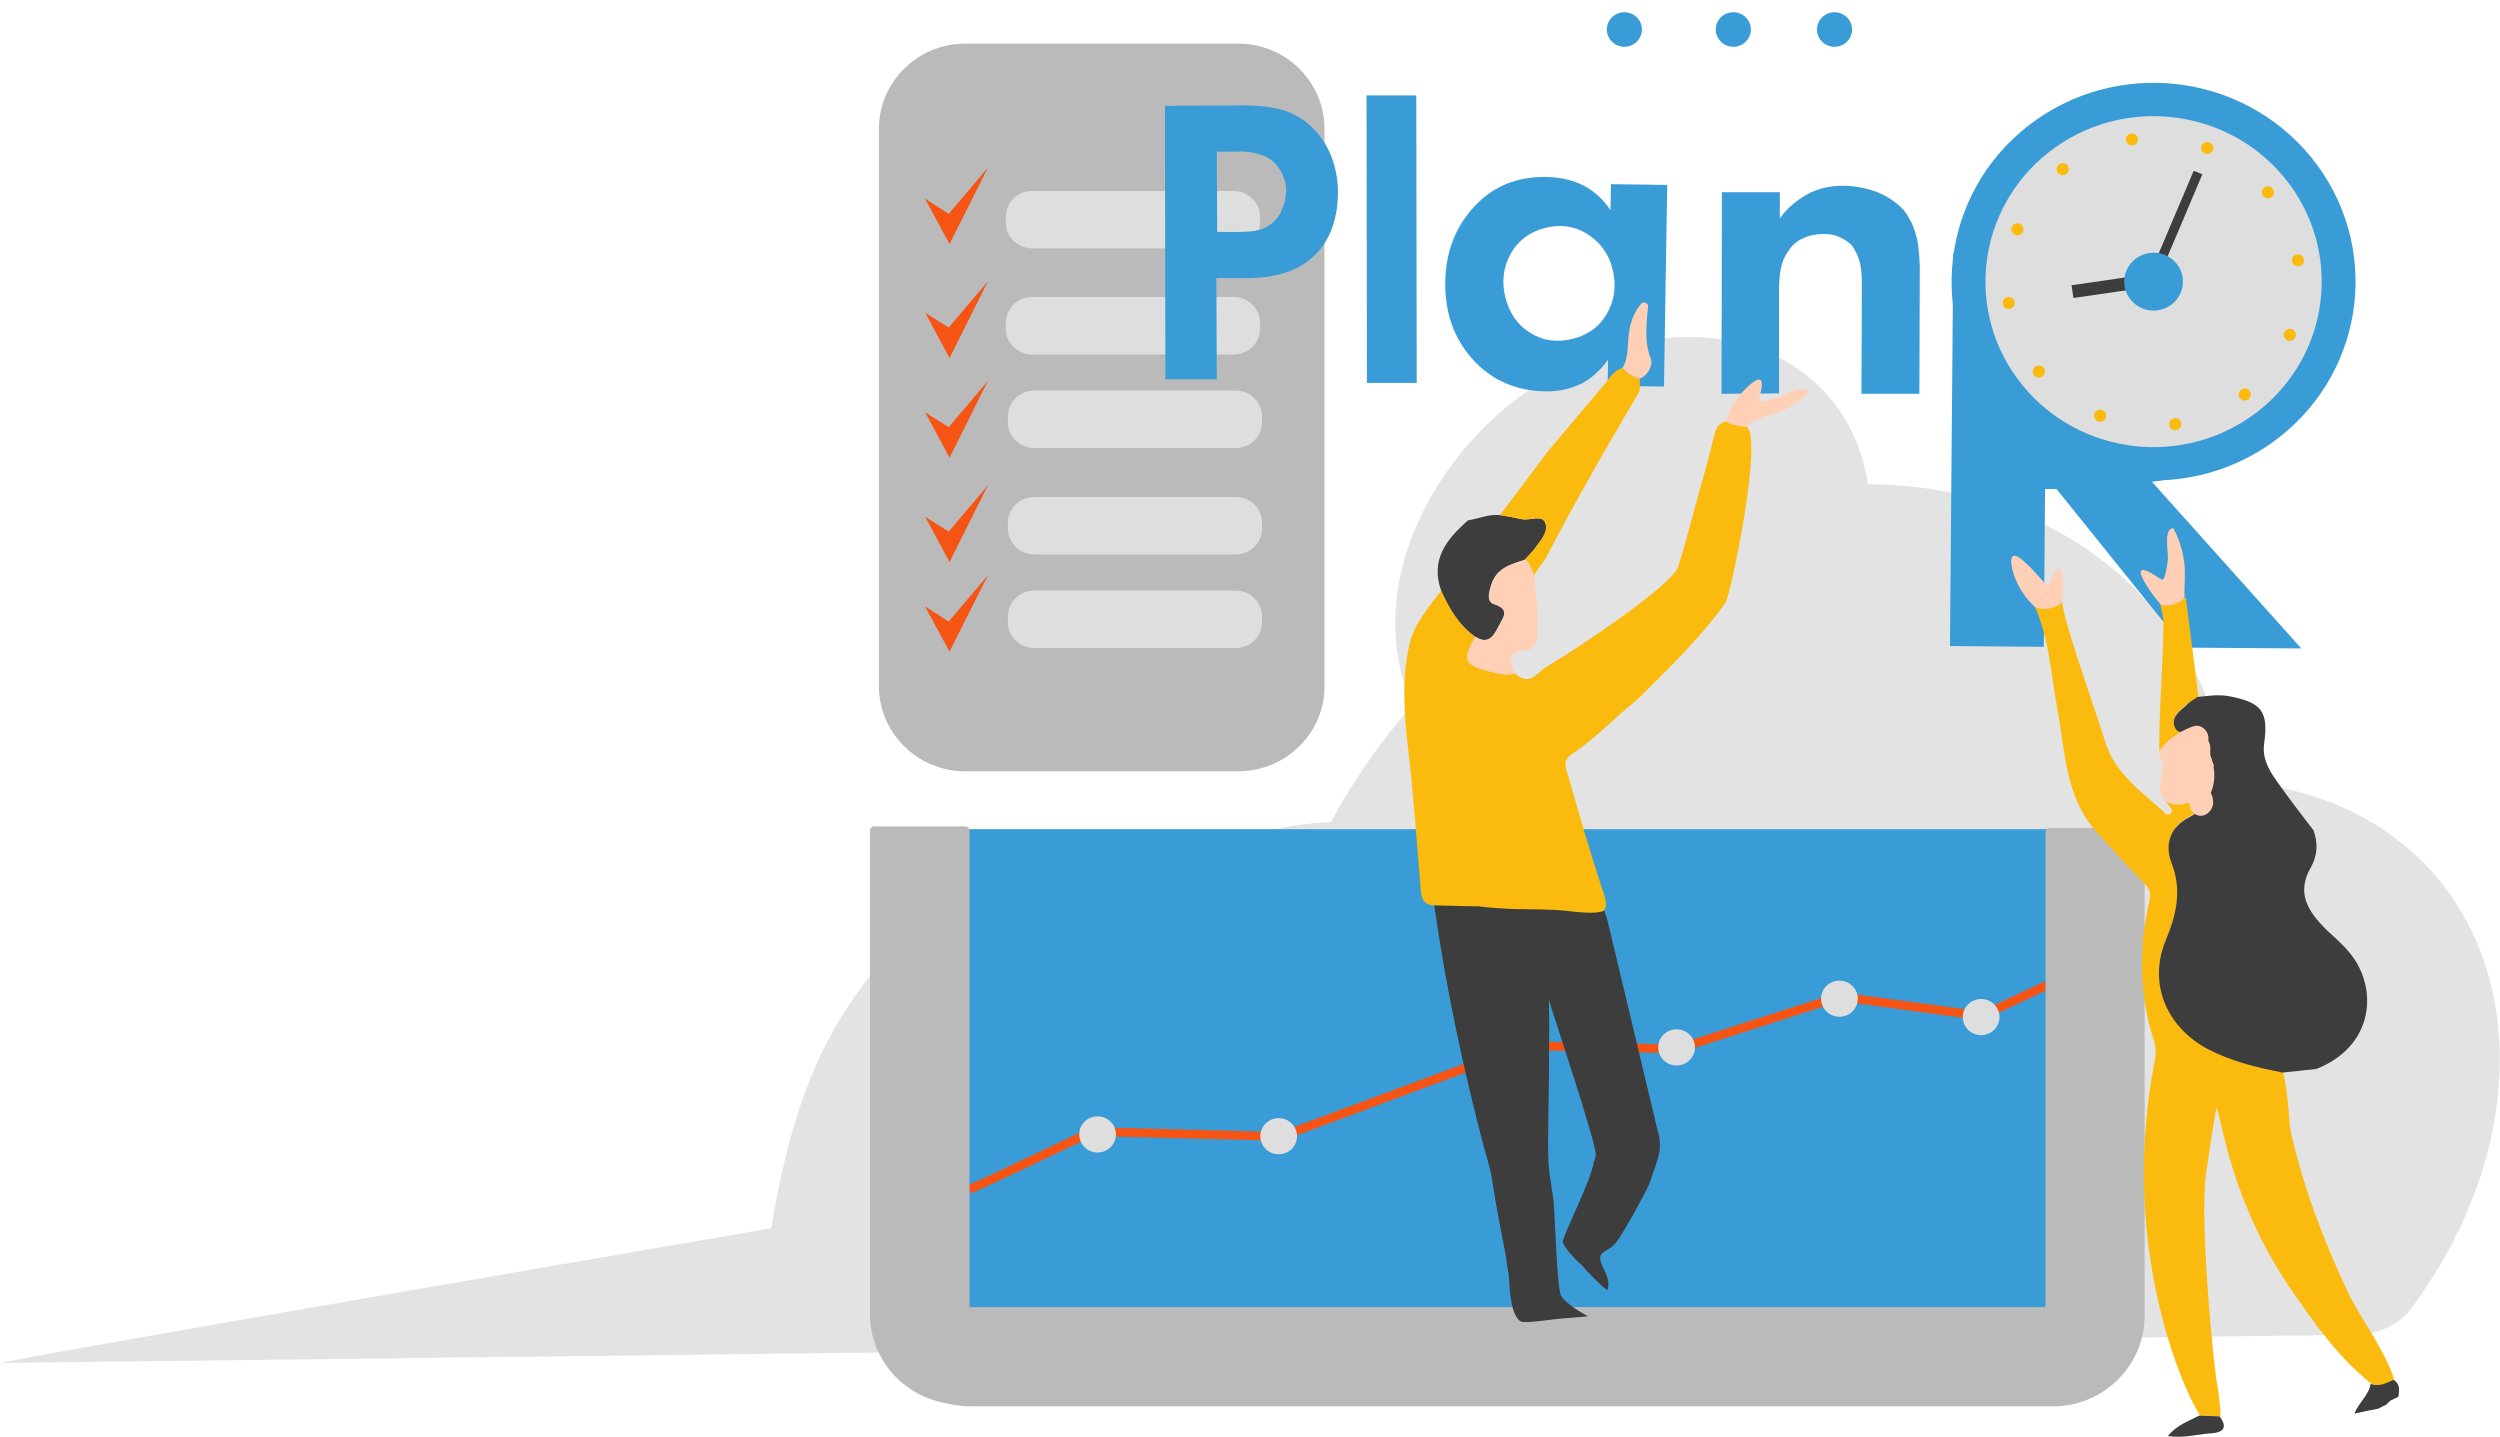
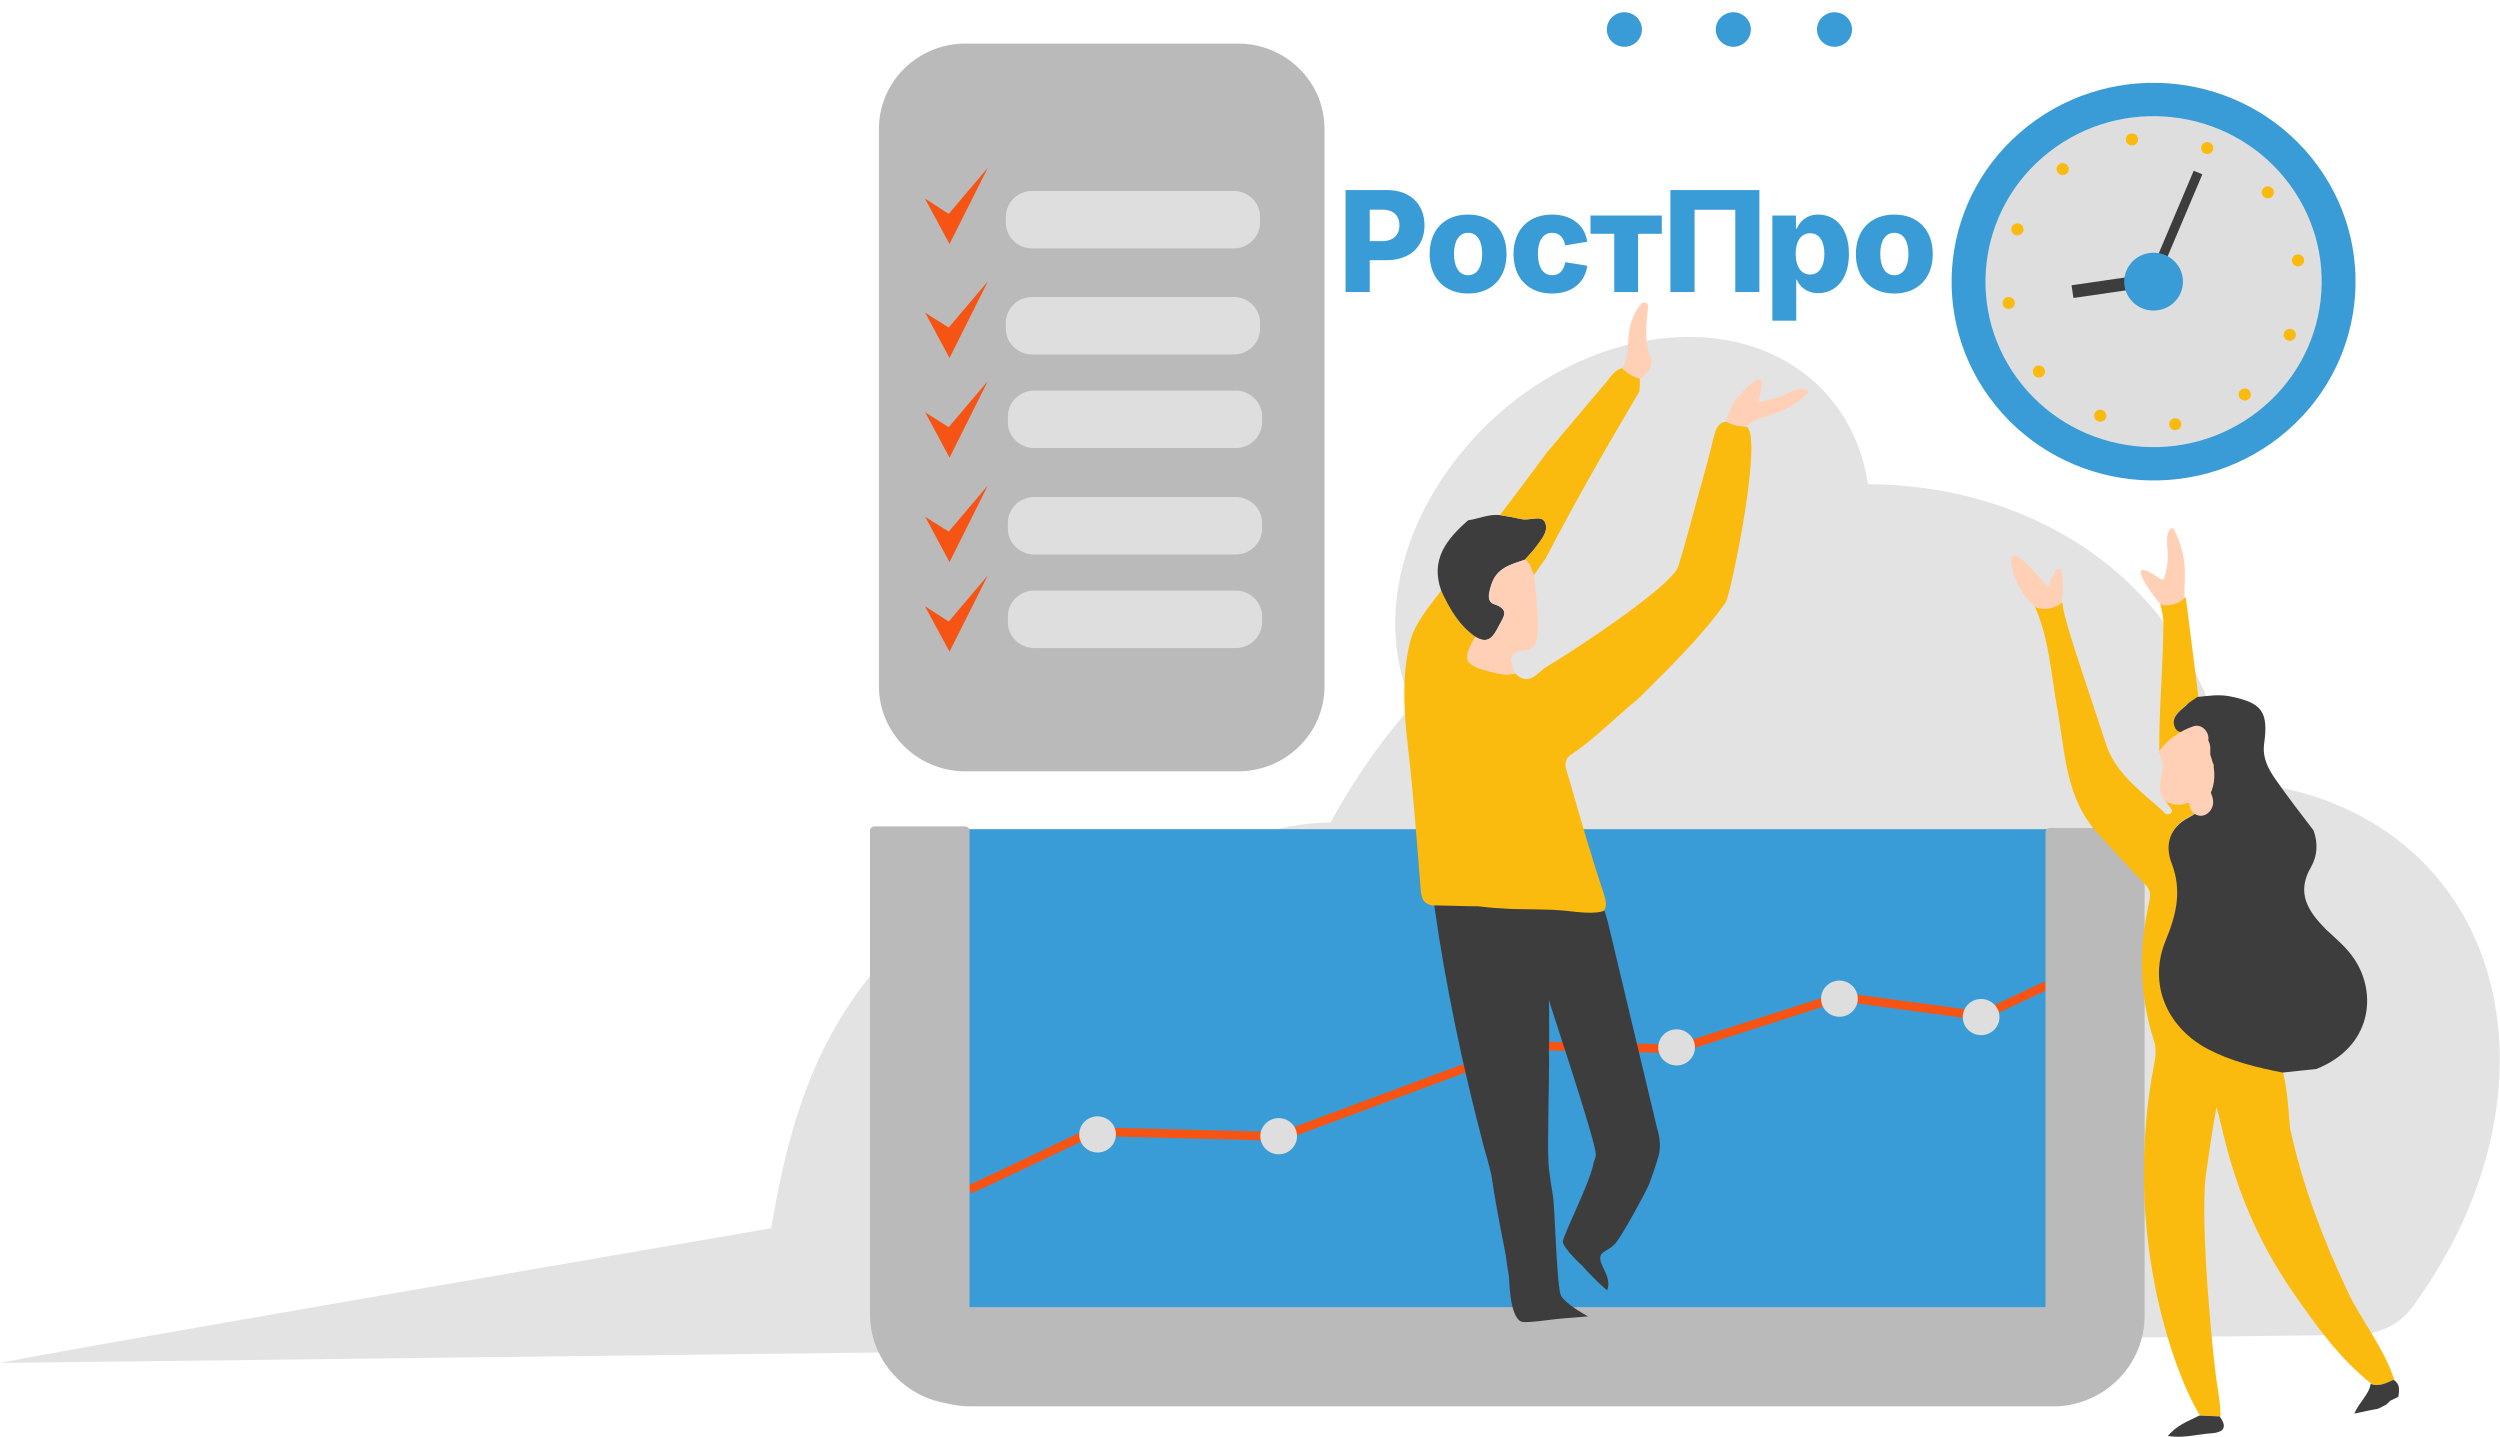
<svg xmlns="http://www.w3.org/2000/svg" width="856" height="492" viewBox="0 0 856 492" fill="none">
  <path opacity="0.5" d="M810.177 280.474C796.066 272.498 780.28 268.372 763.655 267.685C757.927 231.791 738.507 200.986 705.677 182.558C685.838 171.419 663.206 165.918 639.596 165.781C636.941 148.04 627.302 132.638 611.235 123.561C576.728 104.17 525.456 120.261 496.676 159.73C476.698 186.959 472.787 218.177 483.684 241.281C479.493 246.094 475.441 251.182 471.529 256.408C465.522 264.659 460.213 273.048 455.603 281.575C437.72 281.85 419 288.038 402.375 299.453C368.287 285.425 321.485 301.928 294.382 338.784C274.404 366.014 268.5 395.496 264 420.567C264 420.567 -5.147 466.68 0.721 466.68L806.265 457.054C814.088 457.054 821.632 453.616 825.824 447.702C825.824 447.702 825.824 447.702 825.963 447.565C871.507 385.679 864.243 310.867 810.177 280.474Z" fill="#C8C8C8" />
  <path d="M732.64 283.913H323.581V451.553H732.64V283.913Z" fill="#3A9CD7" />
  <path d="M331.963 407.27C337.691 404.795 373.875 387.467 373.875 387.467L438.698 389.117L522.243 358.037L574.353 359.137L629.956 341.26L678.573 347.861L700.647 337.409" stroke="#F65414" stroke-width="3" stroke-miterlimit="10" />
  <path d="M732.919 283.5H701.905C701.066 283.5 700.368 284.188 700.368 285.013V447.565H331.963V284.463C331.963 283.638 331.265 282.95 330.426 282.95H299.412C298.574 282.95 297.875 283.638 297.875 284.463V449.903C297.875 465.168 309.051 477.82 323.721 480.433C326.515 481.12 329.449 481.533 332.382 481.533H701.346H701.485C701.625 481.533 701.625 481.533 701.765 481.533H702.743C703.302 481.533 703.86 481.533 704.559 481.533C721.184 480.57 734.316 467.093 734.316 450.453V285.013C734.316 284.188 733.618 283.5 732.919 283.5Z" fill="#BABABA" />
  <path d="M380.61 392.426C382.852 389.816 382.52 385.911 379.869 383.704C377.217 381.497 373.251 381.824 371.009 384.434C368.767 387.043 369.099 390.948 371.75 393.155C374.401 395.362 378.368 395.035 380.61 392.426Z" fill="#DEDEDE" />
  <path d="M442.621 393.035C444.863 390.425 444.531 386.52 441.879 384.314C439.228 382.107 435.261 382.433 433.02 385.043C430.778 387.653 431.109 391.558 433.761 393.765C436.412 395.972 440.379 395.645 442.621 393.035Z" fill="#DEDEDE" />
  <path d="M578.863 362.622C581.105 360.013 580.773 356.108 578.122 353.901C575.47 351.694 571.503 352.021 569.262 354.631C567.02 357.24 567.351 361.145 570.003 363.352C572.654 365.559 576.621 365.232 578.863 362.622Z" fill="#DEDEDE" />
  <path d="M634.622 345.945C636.864 343.335 636.532 339.43 633.881 337.223C631.23 335.016 627.263 335.343 625.021 337.953C622.779 340.563 623.111 344.467 625.762 346.674C628.414 348.881 632.38 348.554 634.622 345.945Z" fill="#DEDEDE" />
  <path d="M683.136 352.241C685.378 349.631 685.046 345.726 682.395 343.519C679.744 341.312 675.777 341.639 673.535 344.249C671.293 346.859 671.625 350.764 674.276 352.971C676.927 355.177 680.894 354.851 683.136 352.241Z" fill="#DEDEDE" />
-   <path d="M668.791 86.705L716.571 86.98C725.931 87.117 734.034 88.08 740.74 89.73C747.446 91.381 753.453 93.856 758.483 97.294C763.791 101.007 767.703 105.408 770.497 110.634C773.291 115.86 774.689 121.498 774.549 127.687C774.269 134.425 772.593 140.476 769.38 145.977C766.166 151.341 761.416 155.879 754.99 159.317C752.196 160.967 749.262 162.205 746.328 163.03C743.394 163.993 740.181 164.543 736.828 164.955L787.961 222.027L747.865 221.752L704.137 167.431H700.225L699.806 221.477L667.674 221.202L668.791 86.705Z" fill="#3A9CD7" />
+   <text x="458" y="100" font-family="Inter, ui-sans-serif, system-ui, sans-serif" font-size="48" font-weight="800" letter-spacing="-1" fill="#3A9CD7">РостПро</text>
  <path d="M780.443 149.71C810.333 126.302 815.286 83.475 791.507 54.053C767.729 24.63 724.221 19.753 694.332 43.161C664.442 66.568 659.488 109.395 683.267 138.818C707.046 168.241 750.553 173.117 780.443 149.71Z" fill="#3A9CD7" />
  <path d="M773.223 140.776C798.101 121.294 802.224 85.648 782.432 61.158C762.641 36.669 726.429 32.611 701.551 52.093C676.673 71.576 672.55 107.222 692.341 131.711C712.133 156.2 748.345 160.259 773.223 140.776Z" fill="#DEDEDE" />
  <path d="M707.567 59.517C708.473 58.808 708.623 57.51 707.903 56.618C707.182 55.727 705.864 55.579 704.958 56.288C704.052 56.998 703.902 58.295 704.623 59.187C705.343 60.078 706.662 60.226 707.567 59.517Z" fill="#FBBA0E" />
  <path d="M692.706 79.286C693.13 78.226 692.601 77.028 691.524 76.611C690.448 76.193 689.231 76.714 688.807 77.774C688.383 78.834 688.912 80.032 689.989 80.45C691.066 80.867 692.282 80.346 692.706 79.286Z" fill="#FBBA0E" />
  <path d="M688.096 105.775C689.241 105.607 690.03 104.557 689.859 103.43C689.688 102.303 688.621 101.527 687.476 101.695C686.332 101.864 685.543 102.914 685.714 104.04C685.885 105.167 686.952 105.944 688.096 105.775Z" fill="#FBBA0E" />
  <path d="M699.427 128.832C700.332 128.122 700.483 126.825 699.762 125.933C699.042 125.042 697.723 124.894 696.818 125.603C695.912 126.312 695.762 127.61 696.482 128.501C697.203 129.393 698.521 129.541 699.427 128.832Z" fill="#FBBA0E" />
  <path d="M721.06 143.095C721.484 142.035 720.955 140.837 719.878 140.42C718.801 140.002 717.585 140.523 717.16 141.583C716.736 142.643 717.265 143.841 718.342 144.258C719.419 144.676 720.636 144.155 721.06 143.095Z" fill="#FBBA0E" />
  <path d="M745.108 147.289C746.253 147.12 747.042 146.07 746.871 144.943C746.7 143.817 745.633 143.04 744.489 143.208C743.344 143.377 742.555 144.427 742.726 145.554C742.897 146.68 743.964 147.457 745.108 147.289Z" fill="#FBBA0E" />
  <path d="M769.908 136.7C770.814 135.99 770.964 134.693 770.244 133.801C769.523 132.91 768.205 132.762 767.299 133.471C766.393 134.18 766.243 135.478 766.964 136.37C767.684 137.261 769.003 137.409 769.908 136.7Z" fill="#FBBA0E" />
  <path d="M785.969 115.404C786.393 114.344 785.864 113.147 784.787 112.729C783.711 112.312 782.494 112.832 782.07 113.892C781.646 114.952 782.175 116.15 783.251 116.568C784.328 116.985 785.545 116.464 785.969 115.404Z" fill="#FBBA0E" />
  <path d="M787.145 91.19C788.29 91.021 789.079 89.971 788.908 88.844C788.736 87.718 787.67 86.941 786.525 87.109C785.381 87.278 784.591 88.328 784.763 89.455C784.934 90.581 786 91.358 787.145 91.19Z" fill="#FBBA0E" />
  <path d="M777.814 67.476C778.72 66.766 778.87 65.469 778.15 64.577C777.43 63.686 776.111 63.538 775.205 64.247C774.3 64.956 774.149 66.254 774.87 67.145C775.59 68.037 776.909 68.185 777.814 67.476Z" fill="#FBBA0E" />
  <path d="M757.706 51.46C758.13 50.4 757.601 49.202 756.524 48.784C755.448 48.367 754.231 48.887 753.807 49.947C753.382 51.008 753.911 52.205 754.988 52.623C756.065 53.04 757.282 52.52 757.706 51.46Z" fill="#FBBA0E" />
  <path d="M730.292 49.79C731.437 49.621 732.226 48.571 732.055 47.444C731.883 46.318 730.817 45.541 729.672 45.709C728.528 45.878 727.738 46.928 727.91 48.055C728.081 49.181 729.147 49.958 730.292 49.79Z" fill="#FBBA0E" />
  <path d="M735.552 93.857L709.292 97.674L709.945 102.028L736.205 98.21L735.552 93.857Z" fill="#3D3D3D" />
  <path d="M751.123 58.465L735.806 94.641L738.772 95.858L754.089 59.682L751.123 58.465Z" fill="#3D3D3D" />
  <path d="M743.649 104.183C747.997 100.779 748.717 94.549 745.259 90.27C741.8 85.99 735.472 85.281 731.124 88.685C726.776 92.09 726.056 98.32 729.515 102.599C732.973 106.879 739.302 107.588 743.649 104.183Z" fill="#3A9CD7" />
  <path d="M803.747 442.064C795.365 424.186 788.379 405.895 784.188 386.642C783.769 384.717 783.629 374.677 781.674 366.976C772.732 365.188 764.071 363.125 755.968 358.862C741.857 351.299 735.571 336.309 741.718 321.594C745.35 312.792 747.306 304.541 743.674 295.189C741.299 289.001 742.975 282.95 749.821 279.512C753.593 277.586 755.269 274.836 754.291 270.573C753.732 268.51 754.571 266.584 755.968 264.934C759.041 261.496 758.902 261.496 755.269 259.296C752.894 257.783 754.71 256.133 755.269 254.482C756.247 251.319 756.107 248.844 751.637 249.532C749.262 249.807 746.049 251.732 744.791 248.707C743.394 245.544 746.328 243.206 748.703 241.28C749.96 240.318 751.357 239.493 752.754 238.667C751.357 227.803 748.424 204.562 748.424 204.562C748.424 204.562 744.791 206.35 739.622 206.487C740.321 209.925 740.879 211.163 740.74 214.601C740.6 228.903 739.203 243.206 739.343 257.508C739.762 258.883 740.74 260.121 740.74 261.771C740.74 263.146 740.46 264.522 740.181 265.759C740.181 266.172 740.041 266.584 740.041 266.86C740.46 269.197 741.019 271.535 741.438 274.286C742.137 275.248 742.835 276.074 743.394 276.899C744.232 277.999 743.115 278.962 741.997 278.824C741.578 278.824 741.299 278.549 741.019 278.274C740.879 277.999 740.6 277.724 740.321 277.449C731.799 270.023 723.975 264.109 720.901 254.207C717.129 242.243 705.953 210.75 706.232 206.487C702.879 204.974 699.527 201.674 696.174 206.487C701.622 217.901 702.181 230.416 704.416 242.656C707.071 256.958 707.071 271.948 717.129 284.05C722.857 290.376 728.585 296.702 734.453 302.753C736.409 304.678 736.409 306.604 735.85 308.942C732.218 324.894 732.497 340.709 737.527 356.387C738.225 358.587 738.225 360.925 737.806 363.126C725.512 425.286 746.887 474.932 753.313 484.696C755.688 484.833 757.924 484.833 760.299 484.971C760.299 481.395 759.74 477.819 759.181 474.244C757.924 467.368 753.174 419.51 755.269 402.457C756.806 391.868 756.946 390.493 758.902 379.078C761.277 385.679 764.35 412.634 785.306 442.751C793.129 454.028 801.093 465.167 811.99 473.831C814.924 474.932 817.299 473.556 819.813 472.456C816.181 461.317 808.637 452.378 803.747 442.064Z" fill="#FBBA0E" />
  <path d="M752.335 238.668C755.968 238.255 759.6 237.705 763.372 238.393C774.409 240.593 776.784 243.481 775.247 254.62C774.549 259.571 776.784 263.559 779.438 267.272C783.49 273.048 787.821 278.687 792.152 284.325C793.688 288.588 793.549 292.852 791.313 296.84C786.144 305.641 790.196 311.967 796.343 318.156C799.835 321.456 803.608 324.482 806.262 328.607C813.946 340.297 812.13 358.45 793.13 366.014C789.218 366.426 785.306 366.839 781.534 367.251C772.593 365.463 763.931 363.401 755.828 359.137C741.718 351.574 735.431 336.584 741.578 321.869C745.21 313.067 747.166 304.816 743.534 295.464C741.159 289.276 742.835 283.225 749.681 279.787C753.453 277.862 755.13 275.111 754.152 270.848C753.593 268.785 754.431 266.86 755.828 265.21C758.902 261.771 758.762 261.771 755.13 259.571C752.755 258.058 754.571 256.408 755.13 254.758C756.107 251.595 755.968 249.119 751.497 249.807C749.122 250.082 745.909 252.007 744.652 248.982C743.255 245.819 746.188 243.481 748.563 241.556C749.541 240.318 751.078 239.63 752.335 238.668Z" fill="#3D3D3D" />
  <path d="M757.225 270.848C758.762 266.86 758.343 262.459 756.806 258.471C756.806 257.646 756.806 256.821 756.806 255.995C756.806 255.17 756.527 254.345 756.107 253.52C756.666 250.907 754.012 247.607 750.938 248.707C746.468 250.219 741.857 253.383 739.063 257.508C739.482 258.883 740.46 260.121 740.6 261.771C740.6 263.147 740.321 264.522 740.041 265.76C739.762 267.685 739.343 270.023 739.902 271.811C740.181 272.498 740.46 273.186 740.879 273.873C741.578 274.561 742.556 274.974 743.534 275.249C745.629 275.799 747.446 275.524 749.122 274.836C749.122 274.836 749.262 274.836 749.402 274.974C749.402 274.974 749.541 274.974 749.541 275.111L749.681 275.249C749.681 275.524 749.681 275.799 749.821 276.074C749.96 277.174 750.519 277.999 751.497 278.687C754.431 280.612 757.784 277.862 757.784 274.698C757.784 273.598 757.504 272.636 757.085 271.673C756.946 271.398 757.085 271.123 757.225 270.848Z" fill="#FFCFB6" />
  <path d="M818.416 479.608C817.997 480.02 817.438 480.57 817.019 480.983C816.041 481.395 815.203 481.945 814.225 482.358C811.85 482.771 809.475 483.321 806.122 484.008C807.799 480.02 811.151 477.545 811.71 473.832C814.644 474.932 817.019 473.556 819.534 472.456C821.909 473.832 821.49 476.032 821.21 478.232C820.372 478.645 819.394 479.195 818.416 479.608Z" fill="#3D3D3D" />
  <path d="M753.034 484.696C755.409 484.833 757.644 484.833 760.019 484.971C762.394 488.271 761.975 490.334 757.365 490.747C752.615 491.022 747.865 492.534 742.276 491.709C745.21 487.996 749.262 486.621 753.034 484.696Z" fill="#3D3D3D" />
  <path d="M739.762 206.9C737.107 204.012 725.931 188.747 739.762 198.236C740.74 198.924 741.019 197.961 741.159 197.411C741.718 196.036 742.137 193.01 742.276 191.497C742.556 189.297 740.6 180.633 744.232 180.908C749.821 192.185 747.585 198.511 748.004 204.424C747.306 206.625 741.159 208 739.762 206.9Z" fill="#FFCFB6" />
  <path d="M705.953 206.35C706.651 202.224 706.931 186.271 701.343 200.711C701.063 201.536 687.232 182.971 688.769 193.56C689.607 199.611 693.938 205.387 696.593 207.587C697.71 208.55 699.806 208.55 701.203 208.412C704.276 208 705.953 206.35 705.953 206.35Z" fill="#FFCFB6" />
  <path d="M423.89 264.109H330.566C314.221 264.109 300.948 251.044 300.948 234.954V44.073C300.948 27.983 314.221 14.918 330.566 14.918H423.89C440.235 14.918 453.507 27.983 453.507 44.073V235.092C453.507 251.044 440.235 264.109 423.89 264.109Z" fill="#BABABA" />
  <path d="M423.191 221.89H354.037C349.147 221.89 345.095 217.901 345.095 213.088V211.025C345.095 206.212 349.147 202.224 354.037 202.224H423.191C428.081 202.224 432.132 206.212 432.132 211.025V213.088C432.132 217.901 428.081 221.89 423.191 221.89Z" fill="#DEDEDE" />
  <path d="M423.191 189.847H354.037C349.147 189.847 345.095 185.859 345.095 181.046V178.983C345.095 174.17 349.147 170.181 354.037 170.181H423.191C428.081 170.181 432.132 174.17 432.132 178.983V181.046C432.132 185.859 428.081 189.847 423.191 189.847Z" fill="#DEDEDE" />
  <path d="M423.191 153.403H354.037C349.147 153.403 345.095 149.415 345.095 144.602V142.539C345.095 137.726 349.147 133.738 354.037 133.738H423.191C428.081 133.738 432.132 137.726 432.132 142.539V144.602C432.132 149.415 428.081 153.403 423.191 153.403Z" fill="#DEDEDE" />
  <path d="M422.493 121.361H353.338C348.448 121.361 344.397 117.373 344.397 112.559V110.496C344.397 105.683 348.448 101.695 353.338 101.695H422.493C427.382 101.695 431.434 105.683 431.434 110.496V112.559C431.434 117.51 427.382 121.361 422.493 121.361Z" fill="#DEDEDE" />
  <path d="M422.493 85.054H353.338C348.448 85.054 344.397 81.066 344.397 76.253V74.19C344.397 69.377 348.448 65.389 353.338 65.389H422.493C427.382 65.389 431.434 69.377 431.434 74.19V76.253C431.434 81.066 427.382 85.054 422.493 85.054Z" fill="#DEDEDE" />
  <path d="M316.735 68.002L317.294 69.102L325.117 83.542L338.25 57.413L324.838 73.228" fill="#F65414" />
  <path d="M316.735 107.058L317.294 108.021L325.117 122.598L338.25 96.331L324.838 112.146" fill="#F65414" />
  <path d="M316.735 141.164L317.294 142.126L325.117 156.704L338.25 130.437L324.838 146.252" fill="#F65414" />
  <path d="M316.735 176.92L317.294 177.883L325.117 192.46L338.25 166.193L324.838 182.008" fill="#F65414" />
  <path d="M316.735 207.587L317.294 208.688L325.117 223.127L338.25 196.998L324.838 212.813" fill="#F65414" />
-   <path d="M589.441 134.838L589.581 65.801H609.419V74.74C611.934 71.302 615.008 68.689 618.64 66.627C622.272 64.564 626.463 63.601 631.074 63.601C635.125 63.601 639.037 64.426 642.809 65.801C646.441 67.314 649.515 69.377 651.89 71.99C653.566 74.19 654.963 76.803 655.802 79.691C656.779 82.579 657.199 86.567 657.338 91.381L657.199 134.838H637.36L637.5 97.156C637.5 93.719 637.221 90.968 636.522 88.905C635.824 86.842 634.985 85.055 633.728 83.679C632.471 82.579 631.213 81.754 629.537 81.066C628 80.379 626.324 80.104 624.368 80.104C621.713 80.104 619.338 80.654 617.243 81.617C615.147 82.579 613.471 84.092 612.213 86.155C610.956 87.805 610.257 89.73 609.838 91.656C609.419 93.581 609.14 96.194 609.14 99.494V134.7L589.441 134.838Z" fill="#3A9CD7" />
-   <path d="M551.441 71.99L551.581 63.051L570.86 63.326L569.743 132.363L550.463 132.088L550.603 123.149C547.948 126.862 544.875 129.612 541.382 131.4C537.75 133.188 533.838 134.013 529.368 134.013C519.029 133.875 510.647 130.162 504.221 123.011C497.794 115.86 494.721 107.058 494.86 96.607C495 86.293 498.353 77.629 504.779 70.752C511.206 63.739 519.448 60.438 529.507 60.576C534.397 60.713 538.588 61.676 542.36 63.601C545.993 65.526 549.066 68.415 551.441 71.99ZM529.088 78.041C523.64 79.416 519.728 82.442 517.213 86.98C514.698 91.518 514.14 96.469 515.397 101.695C516.794 107.196 519.588 111.322 523.919 113.935C528.25 116.685 533.14 117.373 538.588 115.997C543.897 114.622 547.809 111.734 550.323 107.196C552.838 102.658 553.537 97.707 552.14 92.206C550.882 86.98 547.948 82.992 543.478 80.104C539.287 77.491 534.397 76.666 529.088 78.041Z" fill="#3A9CD7" />
-   <path d="M398.882 36.234L425.147 36.096C431.154 36.096 435.904 36.647 439.397 37.747C442.89 38.847 446.103 40.635 448.897 43.248C451.831 45.998 454.206 49.436 455.743 53.287C457.279 57.137 458.118 61.401 458.118 65.801C458.118 69.927 457.559 73.778 456.301 77.491C455.044 81.204 453.228 84.229 450.713 86.842C448.059 89.593 444.845 91.656 441.073 93.031C437.301 94.406 432.831 95.094 427.801 95.231H416.485L416.625 129.887H399.022L398.882 36.234ZM416.625 51.912L416.765 79.416H423.89C427.103 79.416 429.618 79.141 431.154 78.728C432.691 78.316 434.088 77.491 435.485 76.528C437.022 75.29 438.14 73.778 438.978 71.715C439.816 69.79 440.235 67.727 440.375 65.526C440.375 63.326 439.956 61.401 438.978 59.475C438 57.55 436.882 56.037 435.346 54.8C433.948 53.837 432.412 53.149 430.456 52.599C428.5 52.049 425.985 51.774 422.912 51.912H416.625Z" fill="#3A9CD7" />
-   <path d="M467.897 32.658H484.941L485.081 131.125H468.037L467.897 32.658Z" fill="#3A9CD7" />
  <path d="M598.103 146.115C603.551 149.966 593.213 200.711 590.978 206.075C582.456 218.589 566.669 233.442 560.801 239.355C553.117 245.544 546.272 252.832 538.029 258.333C534.536 260.671 536.492 263.697 537.191 266.447C540.963 279.649 544.735 292.851 549.066 305.779C551.022 311.83 549.485 313.067 543.338 312.655C525.735 311.555 508.132 310.867 490.669 310.042C486.617 309.492 486.617 306.466 486.338 303.303C485.081 287.626 483.963 271.948 482.147 256.408C480.75 244.444 479.911 232.617 482.566 220.79C484.103 213.639 489.132 208 493.463 202.224C496.397 208.275 499.47 214.051 505.198 218.039C500.588 226.153 501.286 227.666 510.507 230.004C513.162 230.691 515.816 231.379 518.75 230.554C523.779 235.367 526.434 230.004 529.926 228.078C540.963 221.477 572.676 200.299 574.632 193.973C577.007 186.409 578.963 178.708 581.059 171.144C583.014 163.993 585.11 156.842 586.786 149.691C587.485 147.078 588.044 144.877 590.978 144.327C593.213 145.565 595.588 145.977 598.103 146.115Z" fill="#FBBA0E" />
  <path d="M505.198 218.039C499.47 214.051 496.257 208.275 493.463 202.224C489.691 191.635 495.279 184.621 502.684 178.158C506.316 177.608 509.809 175.957 513.581 176.37C516.095 176.782 518.61 177.195 520.985 177.745C523.779 178.433 527.97 176.095 529.088 178.983C530.485 182.146 527.272 185.309 525.316 188.059C524.338 189.297 523.22 190.397 522.103 191.635C517.213 193.285 512.323 194.385 510.507 200.436C509.669 203.187 508.97 206.075 511.625 206.9C516.934 208.688 514.838 211.163 513.301 214.051C511.625 217.214 510.088 221.065 505.198 218.039Z" fill="#3D3D3D" />
  <path d="M561.5 129.612C561.5 131.125 561.5 132.637 561.36 134.013C550.184 152.853 539.287 171.831 529.228 191.222C527.831 193.147 526.434 195.073 525.176 196.998C524.198 195.21 524.059 192.872 522.103 191.635C523.221 190.397 524.338 189.297 525.316 188.059C527.272 185.309 530.345 182.146 529.088 178.983C527.831 176.095 523.779 178.295 520.985 177.745C518.471 177.195 515.956 176.782 513.581 176.37C519.029 169.218 524.478 161.93 529.787 154.779C536.632 146.665 543.478 138.551 550.323 130.437C551.72 128.649 552.978 126.724 555.353 126.036C557.169 127.687 559.125 128.924 561.5 129.612Z" fill="#FBBA0E" />
  <path d="M592.794 139.239C594.61 135.801 607.184 121.498 602.015 137.176C601.735 138.001 606.206 136.763 608.441 136.213C610.676 135.663 618.22 130.987 619.198 134.425C610.397 143.502 602.294 141.301 598.103 145.977C595.588 145.977 593.213 145.427 590.978 144.189C591.537 142.677 592.235 140.889 592.794 139.239Z" fill="#FFCFB6" />
  <path d="M561.5 129.612C559.125 129.062 557.169 127.824 555.492 126.036C559.125 120.535 555.213 112.146 561.919 104.033C562.757 103.07 564.434 103.758 564.294 104.995C563.316 114.347 563.456 118.06 565.272 123.011C565.971 124.661 564.573 128.374 561.5 129.612Z" fill="#FFCFB6" />
  <path d="M522.242 191.635C524.198 192.872 524.338 195.21 525.316 196.998C525.735 202.637 526.573 208.275 526.573 213.914C526.573 217.214 526.434 222.302 522.801 222.577C515.397 222.99 517.492 226.703 518.61 230.554C515.816 231.379 513.162 230.691 510.367 230.004C501.147 227.666 500.448 226.153 505.059 218.039C509.948 221.065 511.625 217.214 513.441 214.051C514.978 211.301 517.073 208.688 511.765 206.9C509.11 206.075 509.948 203.187 510.647 200.436C512.463 194.385 517.492 193.285 522.242 191.635Z" fill="#FFCFB6" />
  <path d="M567.368 386.229C567.368 386.092 553.257 327.232 550.463 315.405C550.323 314.855 549.485 312.105 549.346 311.83C546.272 313.067 540.684 312.38 535.934 311.83C530.346 311.279 524.757 311.417 519.169 311.279C514.698 311.142 510.507 310.867 506.176 310.317C501.147 310.317 496.118 310.042 491.088 310.042C495 337.684 500.868 365.326 507.993 392.418C508.272 393.243 510.088 399.707 510.647 402.32C512.463 414.972 515.537 429.136 515.537 429.687C515.816 432.162 516.235 434.5 516.654 436.975C516.794 437.113 516.654 450.59 520.846 452.515C522.522 453.203 531.323 451.69 535.375 451.415C536.353 451.278 542.919 450.865 543.757 450.728C538.728 447.977 535.654 445.502 534.537 443.714C533 441.101 532.441 413.734 531.743 409.608C531.184 405.895 530.485 402.045 530.206 398.331C529.787 390.493 530.485 368.902 530.346 367.939C530.346 365.601 530.485 363.263 530.346 360.788C530.485 354.599 530.485 348.411 530.346 342.36C530.485 343.46 546.831 392.005 546.412 395.443C546.272 396.269 546.132 397.094 545.713 397.781C544.875 404.107 535.515 422.123 535.096 425.148C535.096 426.249 537.191 428.586 537.331 428.861C538.728 430.374 539.985 431.887 541.662 433.262C542.36 434.087 543.897 435.738 544.037 435.875C546.132 437.938 547.949 440.001 550.324 441.789C552 436.975 547.529 433.537 547.948 430.374C548.228 428.311 551.162 428.174 553.257 425.561C555.632 422.673 563.176 408.921 564.713 405.345C565.831 402.32 566.809 399.432 567.647 396.681C568.765 393.243 568.485 389.942 567.368 386.229Z" fill="#3D3D3D" />
  <path d="M556.188 16.018C559.506 16.018 562.196 13.37 562.196 10.105C562.196 6.839 559.506 4.191 556.188 4.191C552.871 4.191 550.181 6.839 550.181 10.105C550.181 13.37 552.871 16.018 556.188 16.018Z" fill="#3A9CD7" />
  <path d="M593.49 16.018C596.808 16.018 599.497 13.37 599.497 10.105C599.497 6.839 596.808 4.191 593.49 4.191C590.172 4.191 587.482 6.839 587.482 10.105C587.482 13.37 590.172 16.018 593.49 16.018Z" fill="#3A9CD7" />
  <path d="M628.137 16.018C631.455 16.018 634.144 13.37 634.144 10.105C634.144 6.839 631.455 4.191 628.137 4.191C624.819 4.191 622.13 6.839 622.13 10.105C622.13 13.37 624.819 16.018 628.137 16.018Z" fill="#3A9CD7" />
</svg>
